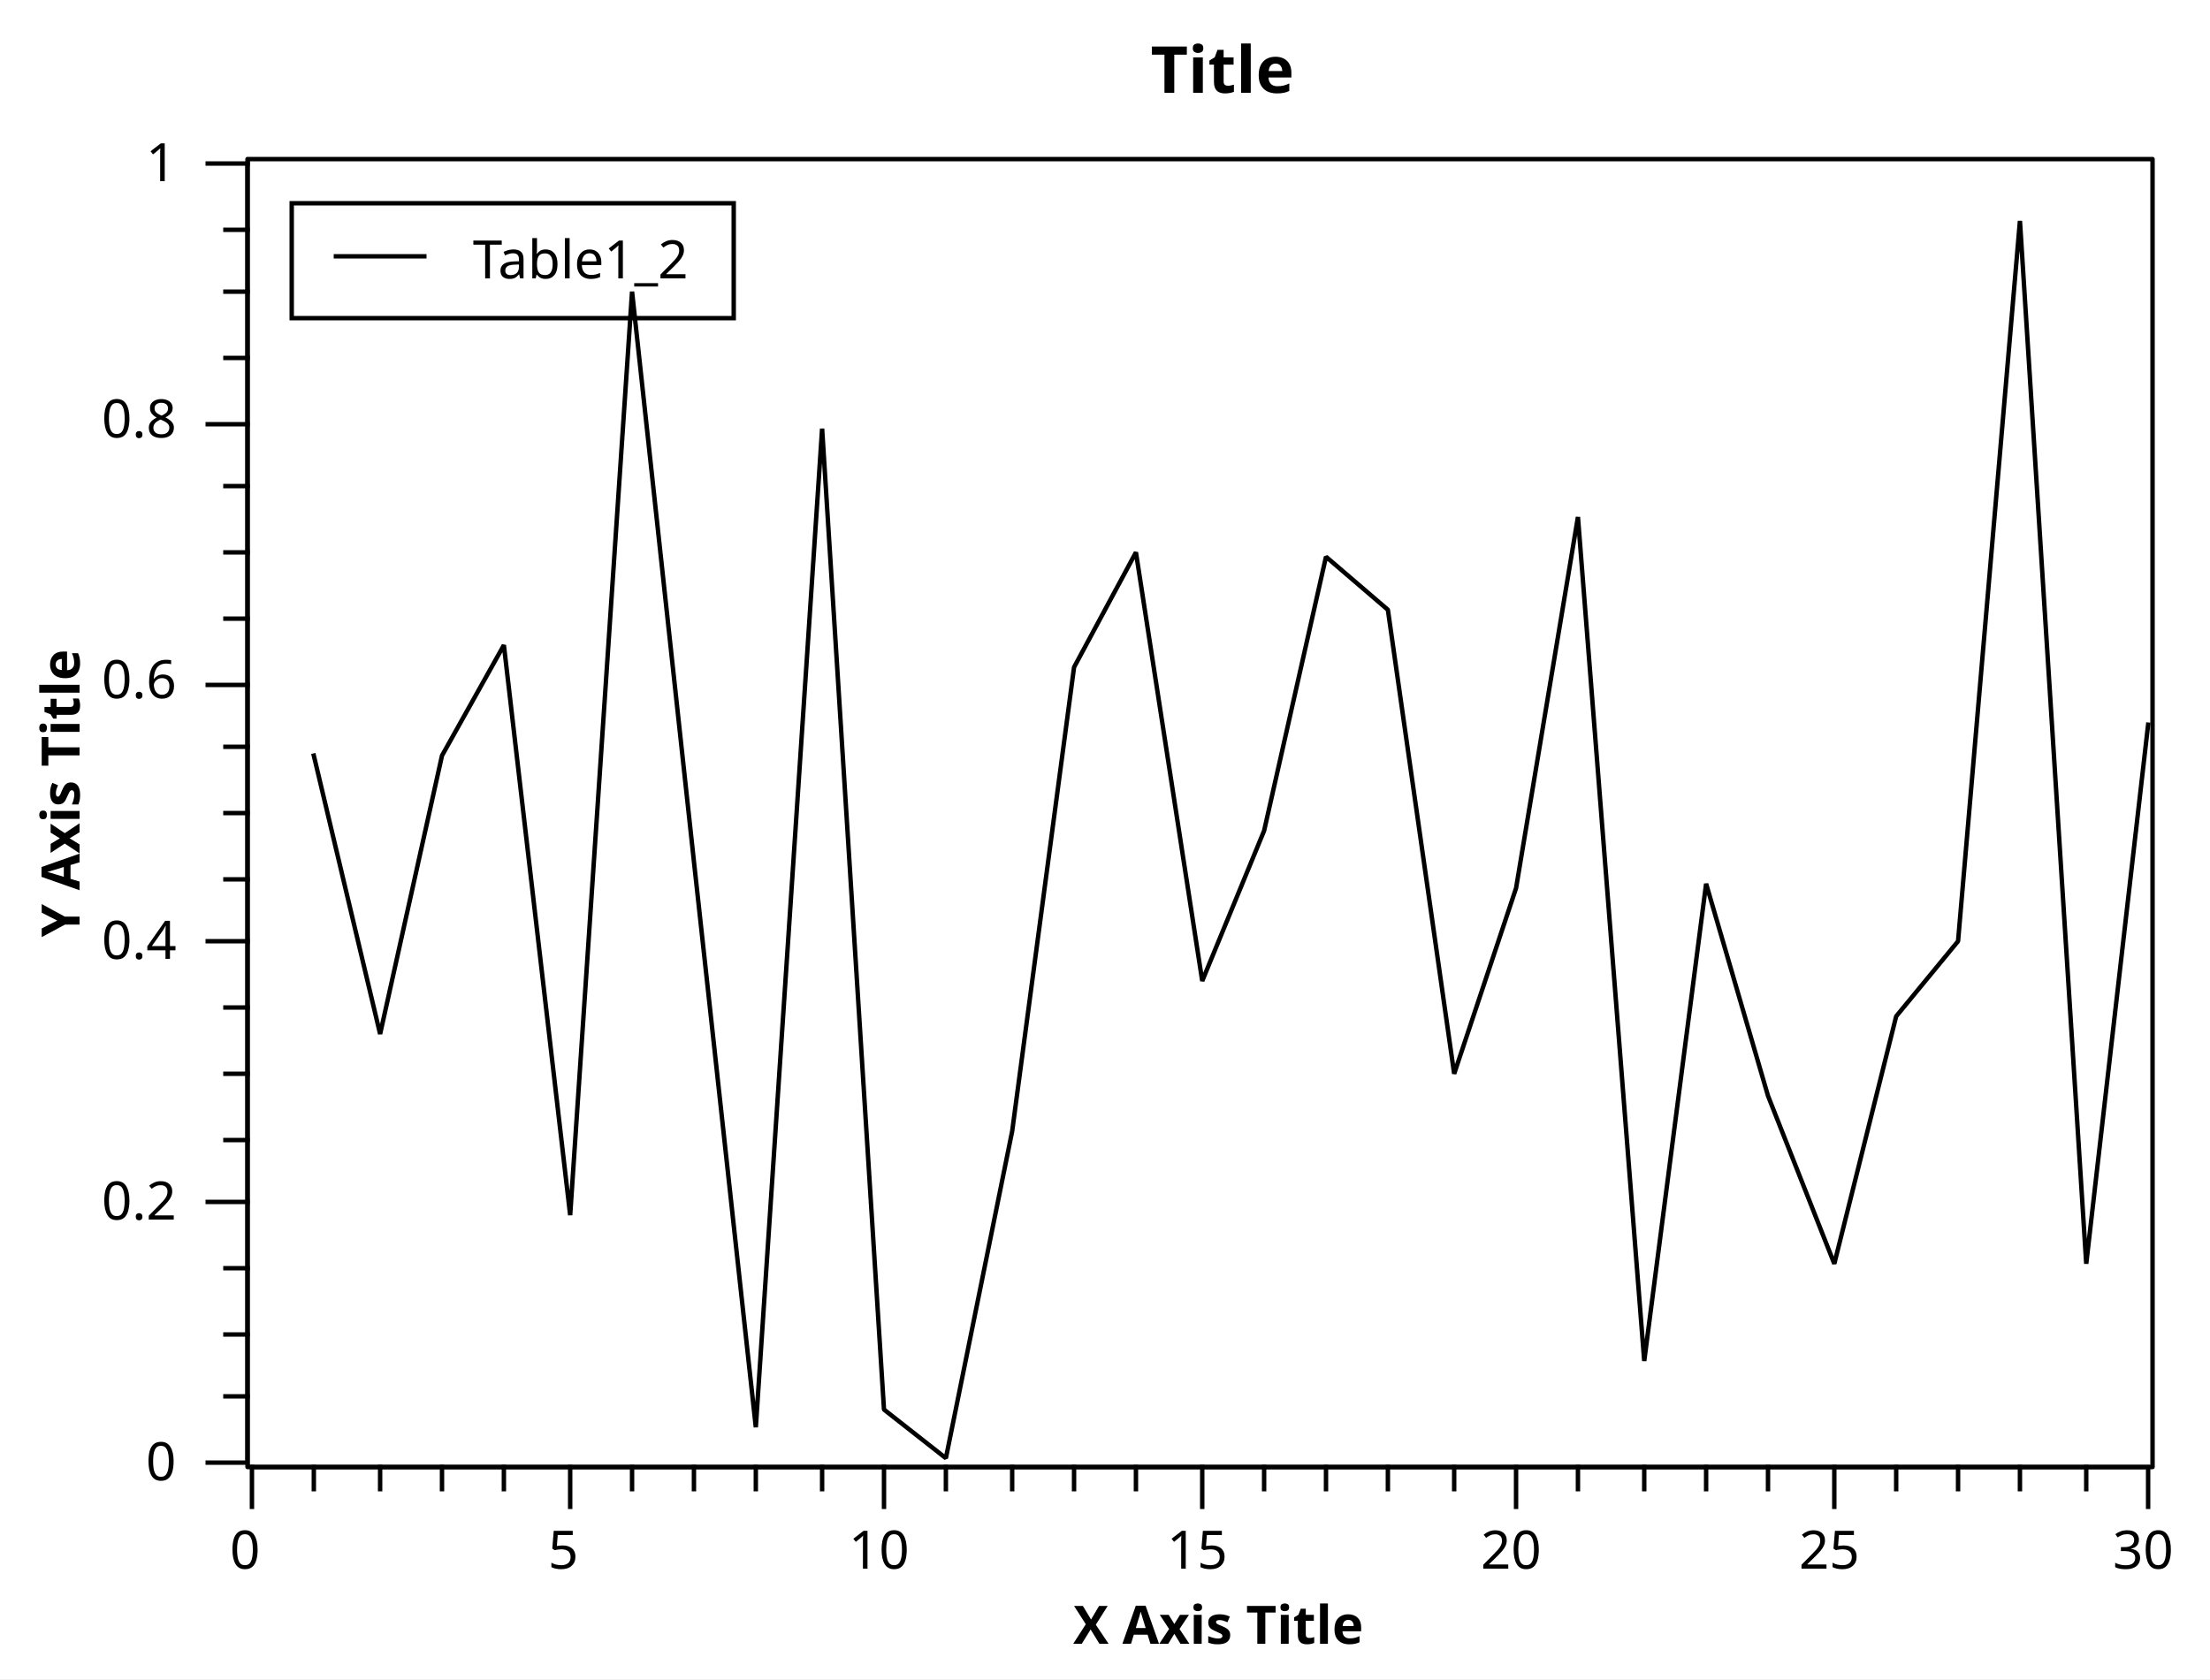
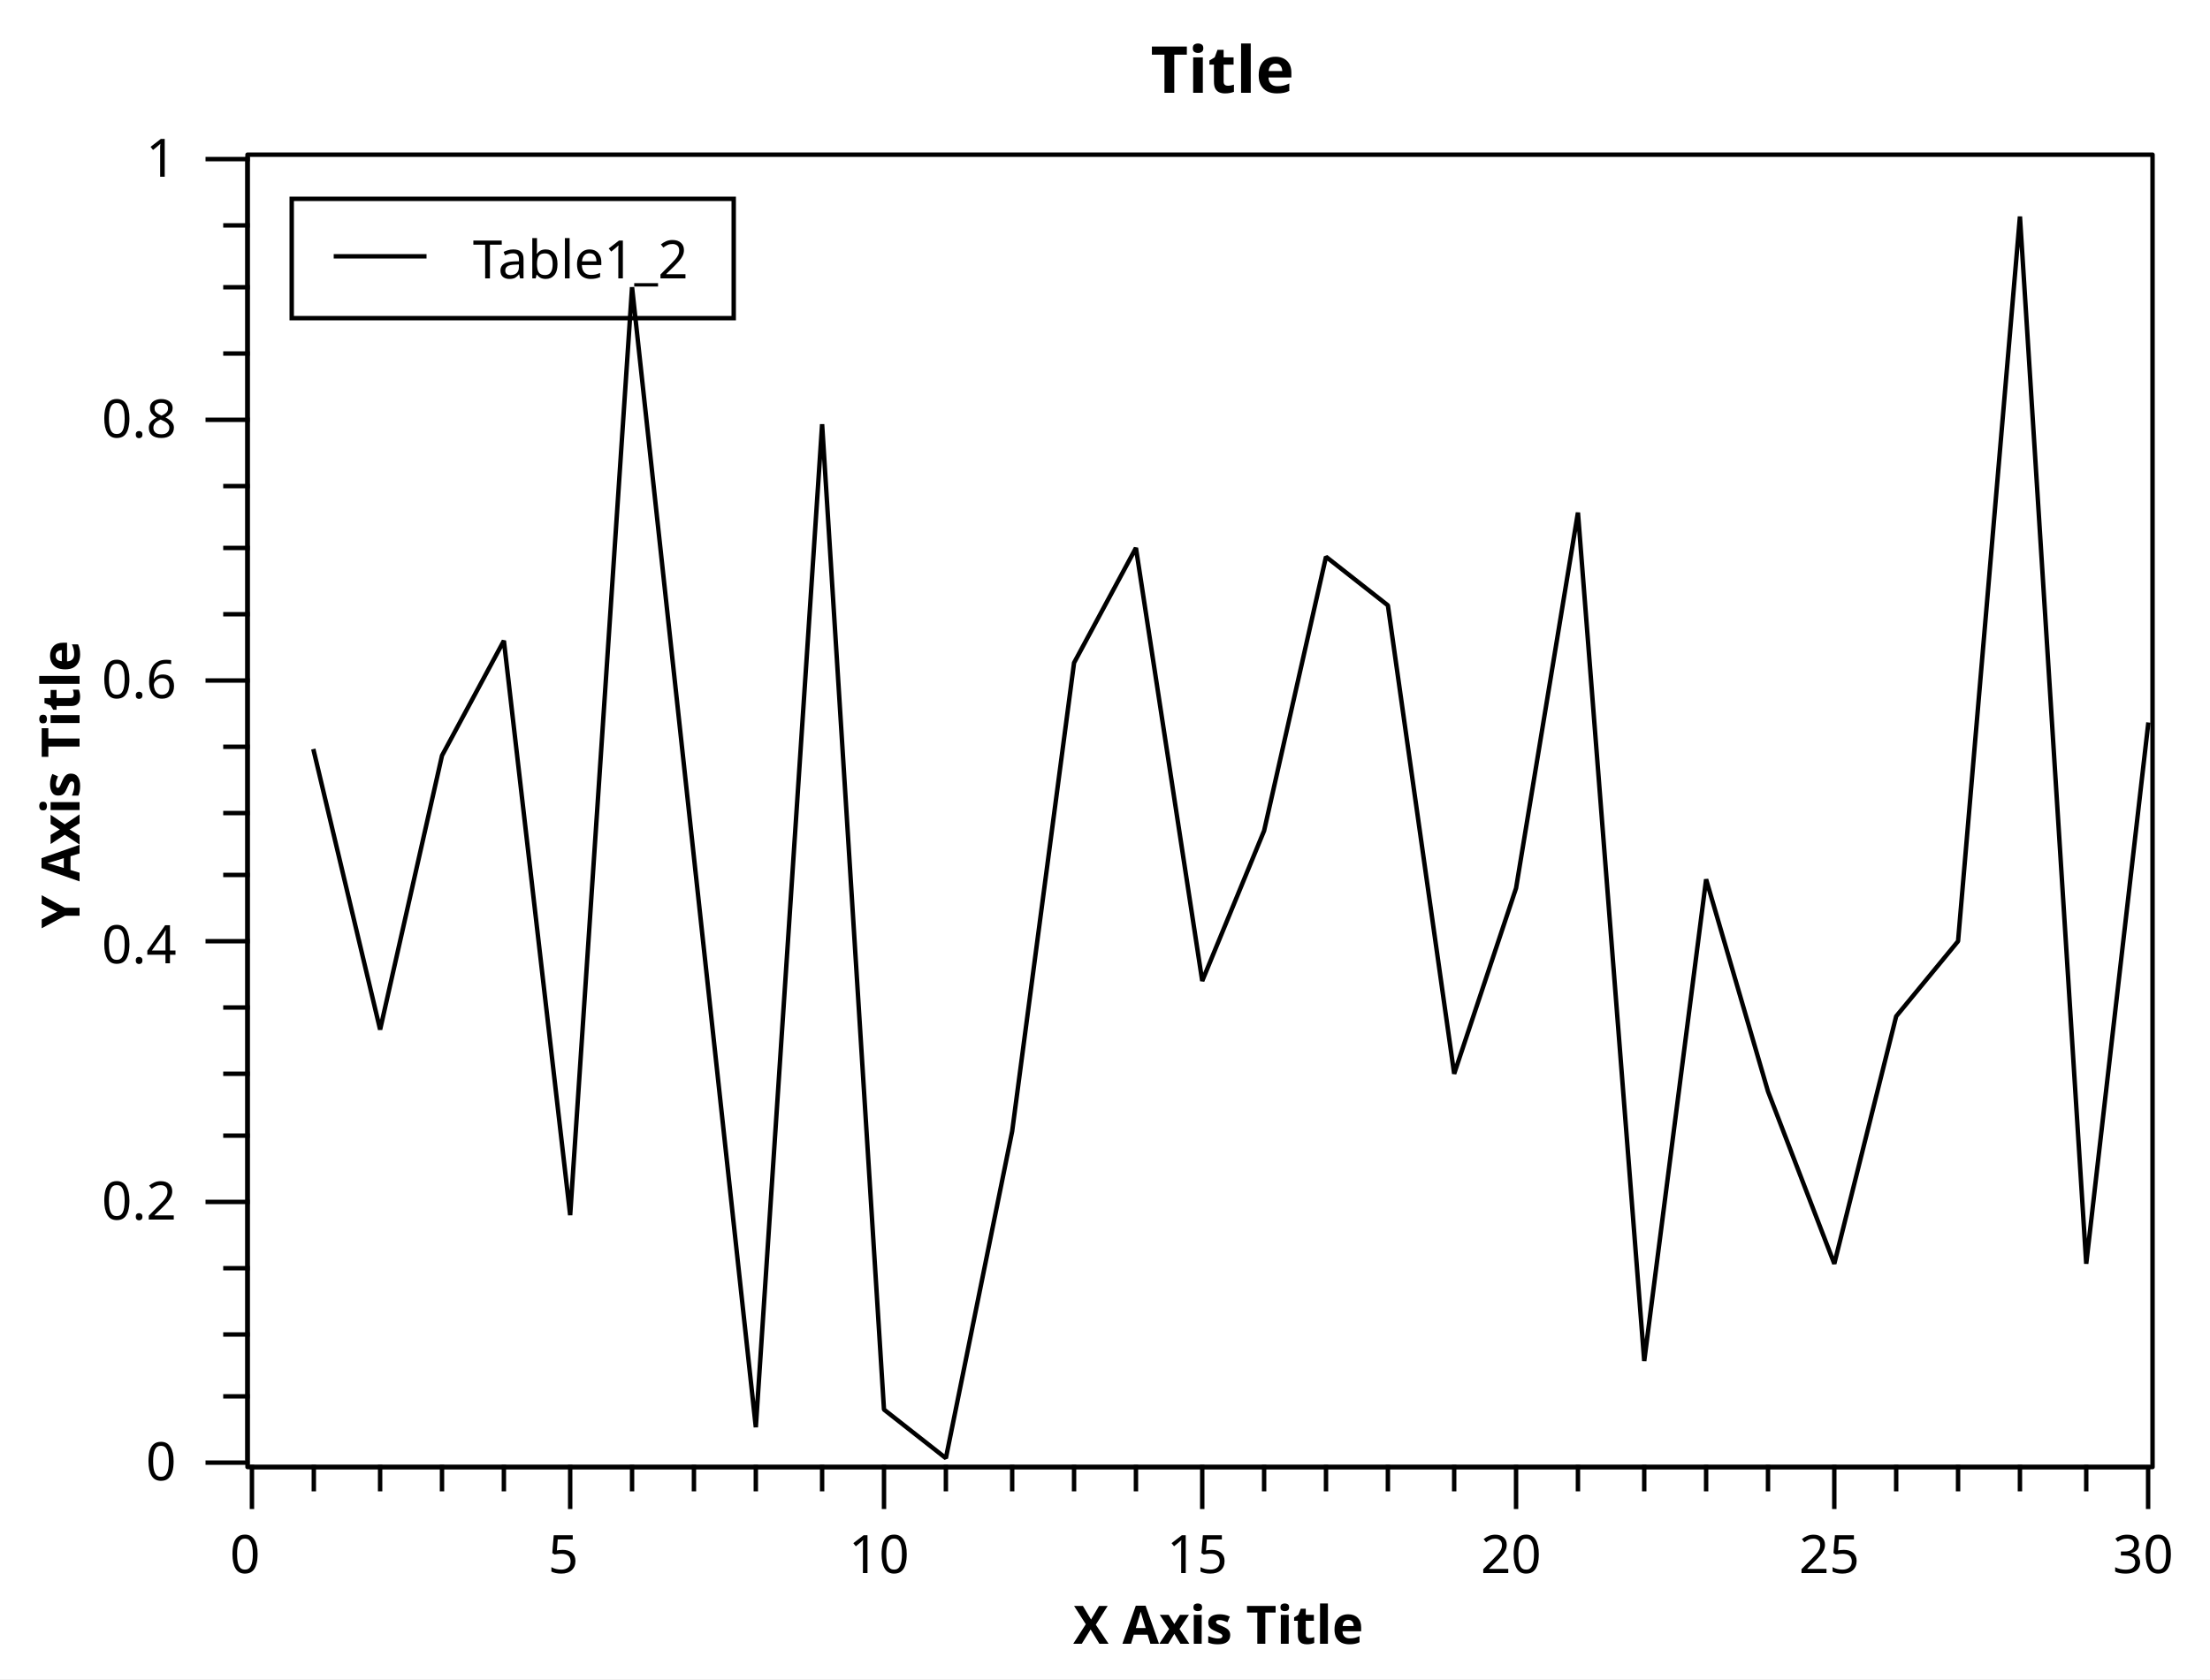
<svg xmlns="http://www.w3.org/2000/svg" width="132.292mm" height="100.542mm" viewBox="0 0 500 380" version="1.2" baseProfile="tiny">
  <defs>
</defs>
  <g fill="none" stroke="black" stroke-width="1" fill-rule="evenodd" stroke-linecap="square" stroke-linejoin="bevel">
    <g fill="#ffffff" fill-opacity="1" stroke="none" transform="matrix(1,0,0,1,0,0)" font-family="Sans Serif" font-size="12" font-weight="400" font-style="normal">
      <path vector-effect="non-scaling-stroke" fill-rule="evenodd" d="M0,0 L500,0 L500,380 L0,380 L0,0" />
    </g>
    <g fill="none" stroke="#000000" stroke-opacity="1" stroke-width="1" stroke-linecap="square" stroke-linejoin="bevel" transform="matrix(1,0,0,1,0,0)" font-family="Sans Serif" font-size="12" font-weight="400" font-style="normal">
</g>
    <g fill="#ffffff" fill-opacity="1" stroke="none" transform="matrix(1,0,0,1,0,0)" font-family="Sans Serif" font-size="12" font-weight="400" font-style="normal">
      <path vector-effect="non-scaling-stroke" fill-rule="evenodd" d="M5,5 L495,5 L495,375 L5,375 L5,5" />
    </g>
    <g fill="none" stroke="#000000" stroke-opacity="1" stroke-width="1" stroke-linecap="square" stroke-linejoin="bevel" transform="matrix(1,0,0,1,0,0)" font-family="Sans Serif" font-size="12" font-weight="400" font-style="normal">
</g>
    <g fill="none" stroke="#141312" stroke-opacity="1" stroke-width="1" stroke-linecap="square" stroke-linejoin="bevel" transform="matrix(1,0,0,1,0,0)" font-family="Roboto" font-size="18.667" font-weight="700" font-style="normal">
</g>
    <g fill="none" stroke="#000000" stroke-opacity="1" stroke-width="1" stroke-linecap="square" stroke-linejoin="bevel" transform="matrix(1,0,0,1,0,0)" font-family="Sans Serif" font-size="14.667" font-weight="700" font-style="normal">
      <text fill="#000000" fill-opacity="1" stroke="none" xml:space="preserve" x="260.312" y="21" font-family="Sans Serif" font-size="14.667" font-weight="700" font-style="normal">Title</text>
    </g>
    <g fill="none" stroke="#141312" stroke-opacity="1" stroke-width="1" stroke-linecap="square" stroke-linejoin="bevel" transform="matrix(1,0,0,1,0,0)" font-family="Roboto" font-size="18.667" font-weight="700" font-style="normal">
</g>
    <g fill="none" stroke="#000000" stroke-opacity="1" stroke-width="1" stroke-linecap="square" stroke-linejoin="bevel" transform="matrix(0,-1,1,0,5,336)" font-family="Sans Serif" font-size="12" font-weight="400" font-style="normal">
</g>
    <g fill="none" stroke="#000000" stroke-opacity="1" stroke-width="1" stroke-linecap="square" stroke-linejoin="bevel" transform="matrix(0,-1,1,0,5,336)" font-family="Sans Serif" font-size="12" font-weight="700" font-style="normal">
-       <text fill="#000000" fill-opacity="1" stroke="none" xml:space="preserve" x="123.922" y="13" font-family="Sans Serif" font-size="12" font-weight="700" font-style="normal">Y Axis Title</text>
+       <text fill="#000000" fill-opacity="1" stroke="none" xml:space="preserve" x="125.922" y="13" font-family="Sans Serif" font-size="12" font-weight="700" font-style="normal">Y Axis Title</text>
    </g>
    <g fill="none" stroke="#000000" stroke-opacity="1" stroke-width="1" stroke-linecap="square" stroke-linejoin="bevel" transform="matrix(0,-1,1,0,5,336)" font-family="Sans Serif" font-size="12" font-weight="400" font-style="normal">
</g>
    <g fill="none" stroke="#141312" stroke-opacity="1" stroke-width="1" stroke-linecap="square" stroke-linejoin="bevel" transform="matrix(1,0,0,1,0,0)" font-family="Roboto" font-size="18.667" font-weight="700" font-style="normal">
</g>
    <g fill="none" stroke="#141312" stroke-opacity="1" stroke-width="1" stroke-linecap="square" stroke-linejoin="bevel" transform="matrix(1,0,0,1,0,0)" font-family="Sans Serif" font-size="12" font-weight="400" font-style="normal">
</g>
    <g fill="none" stroke="#000000" stroke-opacity="1" stroke-width="1" stroke-linecap="square" stroke-linejoin="bevel" transform="matrix(1,0,0,1,0,0)" font-family="Sans Serif" font-size="12" font-weight="400" font-style="normal">
</g>
    <g fill="none" stroke="#000000" stroke-opacity="1" stroke-width="1" stroke-linecap="square" stroke-linejoin="bevel" transform="matrix(1,0,0,1,33,325)" font-family="Sans Serif" font-size="12" font-weight="400" font-style="normal">
      <text fill="#000000" fill-opacity="1" stroke="none" xml:space="preserve" x="0" y="10" font-family="Sans Serif" font-size="12" font-weight="400" font-style="normal">0</text>
    </g>
    <g fill="none" stroke="#000000" stroke-opacity="1" stroke-width="1" stroke-linecap="square" stroke-linejoin="bevel" transform="matrix(1,0,0,1,33,325)" font-family="Sans Serif" font-size="12" font-weight="400" font-style="normal">
</g>
    <g fill="none" stroke="#000000" stroke-opacity="1" stroke-width="1" stroke-linecap="square" stroke-linejoin="bevel" transform="matrix(1,0,0,1,0,0)" font-family="Sans Serif" font-size="12" font-weight="400" font-style="normal">
</g>
    <g fill="none" stroke="#000000" stroke-opacity="1" stroke-width="1" stroke-linecap="square" stroke-linejoin="bevel" transform="matrix(1,0,0,1,23,266)" font-family="Sans Serif" font-size="12" font-weight="400" font-style="normal">
      <text fill="#000000" fill-opacity="1" stroke="none" xml:space="preserve" x="0" y="10" font-family="Sans Serif" font-size="12" font-weight="400" font-style="normal">0.2</text>
    </g>
    <g fill="none" stroke="#000000" stroke-opacity="1" stroke-width="1" stroke-linecap="square" stroke-linejoin="bevel" transform="matrix(1,0,0,1,23,266)" font-family="Sans Serif" font-size="12" font-weight="400" font-style="normal">
</g>
    <g fill="none" stroke="#000000" stroke-opacity="1" stroke-width="1" stroke-linecap="square" stroke-linejoin="bevel" transform="matrix(1,0,0,1,0,0)" font-family="Sans Serif" font-size="12" font-weight="400" font-style="normal">
</g>
-     <g fill="none" stroke="#000000" stroke-opacity="1" stroke-width="1" stroke-linecap="square" stroke-linejoin="bevel" transform="matrix(1,0,0,1,23,207)" font-family="Sans Serif" font-size="12" font-weight="400" font-style="normal">
+     <g fill="none" stroke="#000000" stroke-opacity="1" stroke-width="1" stroke-linecap="square" stroke-linejoin="bevel" transform="matrix(1,0,0,1,23,208)" font-family="Sans Serif" font-size="12" font-weight="400" font-style="normal">
      <text fill="#000000" fill-opacity="1" stroke="none" xml:space="preserve" x="0" y="10" font-family="Sans Serif" font-size="12" font-weight="400" font-style="normal">0.4</text>
    </g>
-     <g fill="none" stroke="#000000" stroke-opacity="1" stroke-width="1" stroke-linecap="square" stroke-linejoin="bevel" transform="matrix(1,0,0,1,23,207)" font-family="Sans Serif" font-size="12" font-weight="400" font-style="normal">
+     <g fill="none" stroke="#000000" stroke-opacity="1" stroke-width="1" stroke-linecap="square" stroke-linejoin="bevel" transform="matrix(1,0,0,1,23,208)" font-family="Sans Serif" font-size="12" font-weight="400" font-style="normal">
</g>
    <g fill="none" stroke="#000000" stroke-opacity="1" stroke-width="1" stroke-linecap="square" stroke-linejoin="bevel" transform="matrix(1,0,0,1,0,0)" font-family="Sans Serif" font-size="12" font-weight="400" font-style="normal">
</g>
    <g fill="none" stroke="#000000" stroke-opacity="1" stroke-width="1" stroke-linecap="square" stroke-linejoin="bevel" transform="matrix(1,0,0,1,23,148)" font-family="Sans Serif" font-size="12" font-weight="400" font-style="normal">
      <text fill="#000000" fill-opacity="1" stroke="none" xml:space="preserve" x="0" y="10" font-family="Sans Serif" font-size="12" font-weight="400" font-style="normal">0.6</text>
    </g>
    <g fill="none" stroke="#000000" stroke-opacity="1" stroke-width="1" stroke-linecap="square" stroke-linejoin="bevel" transform="matrix(1,0,0,1,23,148)" font-family="Sans Serif" font-size="12" font-weight="400" font-style="normal">
</g>
    <g fill="none" stroke="#000000" stroke-opacity="1" stroke-width="1" stroke-linecap="square" stroke-linejoin="bevel" transform="matrix(1,0,0,1,0,0)" font-family="Sans Serif" font-size="12" font-weight="400" font-style="normal">
</g>
    <g fill="none" stroke="#000000" stroke-opacity="1" stroke-width="1" stroke-linecap="square" stroke-linejoin="bevel" transform="matrix(1,0,0,1,23,89)" font-family="Sans Serif" font-size="12" font-weight="400" font-style="normal">
      <text fill="#000000" fill-opacity="1" stroke="none" xml:space="preserve" x="0" y="10" font-family="Sans Serif" font-size="12" font-weight="400" font-style="normal">0.8</text>
    </g>
    <g fill="none" stroke="#000000" stroke-opacity="1" stroke-width="1" stroke-linecap="square" stroke-linejoin="bevel" transform="matrix(1,0,0,1,23,89)" font-family="Sans Serif" font-size="12" font-weight="400" font-style="normal">
</g>
    <g fill="none" stroke="#000000" stroke-opacity="1" stroke-width="1" stroke-linecap="square" stroke-linejoin="bevel" transform="matrix(1,0,0,1,0,0)" font-family="Sans Serif" font-size="12" font-weight="400" font-style="normal">
</g>
-     <g fill="none" stroke="#000000" stroke-opacity="1" stroke-width="1" stroke-linecap="square" stroke-linejoin="bevel" transform="matrix(1,0,0,1,33,31)" font-family="Sans Serif" font-size="12" font-weight="400" font-style="normal">
+     <g fill="none" stroke="#000000" stroke-opacity="1" stroke-width="1" stroke-linecap="square" stroke-linejoin="bevel" transform="matrix(1,0,0,1,33,30)" font-family="Sans Serif" font-size="12" font-weight="400" font-style="normal">
      <text fill="#000000" fill-opacity="1" stroke="none" xml:space="preserve" x="0" y="10" font-family="Sans Serif" font-size="12" font-weight="400" font-style="normal">1</text>
    </g>
-     <g fill="none" stroke="#000000" stroke-opacity="1" stroke-width="1" stroke-linecap="square" stroke-linejoin="bevel" transform="matrix(1,0,0,1,33,31)" font-family="Sans Serif" font-size="12" font-weight="400" font-style="normal">
+     <g fill="none" stroke="#000000" stroke-opacity="1" stroke-width="1" stroke-linecap="square" stroke-linejoin="bevel" transform="matrix(1,0,0,1,33,30)" font-family="Sans Serif" font-size="12" font-weight="400" font-style="normal">
</g>
    <g fill="none" stroke="#000000" stroke-opacity="1" stroke-width="1" stroke-linecap="square" stroke-linejoin="bevel" transform="matrix(1,0,0,1,0,0)" font-family="Sans Serif" font-size="12" font-weight="400" font-style="normal">
</g>
    <g fill="none" stroke="#141312" stroke-opacity="1" stroke-width="1" stroke-linecap="square" stroke-linejoin="bevel" transform="matrix(1,0,0,1,0,0)" font-family="Sans Serif" font-size="12" font-weight="400" font-style="normal">
</g>
    <g fill="none" stroke="#000000" stroke-opacity="1" stroke-width="1" stroke-linecap="square" stroke-linejoin="bevel" transform="matrix(1,0,0,1,0,0)" font-family="Sans Serif" font-size="12" font-weight="400" font-style="normal">
      <polyline fill="none" vector-effect="none" points="56,316 51,316 " />
      <polyline fill="none" vector-effect="none" points="56,287 51,287 " />
-       <polyline fill="none" vector-effect="none" points="56,258 51,258 " />
+       <polyline fill="none" vector-effect="none" points="56,257 51,257 " />
      <polyline fill="none" vector-effect="none" points="56,228 51,228 " />
-       <polyline fill="none" vector-effect="none" points="56,199 51,199 " />
+       <polyline fill="none" vector-effect="none" points="56,198 51,198 " />
      <polyline fill="none" vector-effect="none" points="56,169 51,169 " />
-       <polyline fill="none" vector-effect="none" points="56,140 51,140 " />
+       <polyline fill="none" vector-effect="none" points="56,139 51,139 " />
      <polyline fill="none" vector-effect="none" points="56,110 51,110 " />
-       <polyline fill="none" vector-effect="none" points="56,81 51,81 " />
-       <polyline fill="none" vector-effect="none" points="56,52 51,52 " />
+       <polyline fill="none" vector-effect="none" points="56,80 51,80 " />
+       <polyline fill="none" vector-effect="none" points="56,51 51,51 " />
      <polyline fill="none" vector-effect="none" points="56,302 51,302 " />
      <polyline fill="none" vector-effect="none" points="56,243 51,243 " />
      <polyline fill="none" vector-effect="none" points="56,184 51,184 " />
-       <polyline fill="none" vector-effect="none" points="56,125 51,125 " />
-       <polyline fill="none" vector-effect="none" points="56,66 51,66 " />
+       <polyline fill="none" vector-effect="none" points="56,124 51,124 " />
+       <polyline fill="none" vector-effect="none" points="56,65 51,65 " />
      <polyline fill="none" vector-effect="none" points="56,331 47,331 " />
      <polyline fill="none" vector-effect="none" points="56,272 47,272 " />
      <polyline fill="none" vector-effect="none" points="56,213 47,213 " />
-       <polyline fill="none" vector-effect="none" points="56,155 47,155 " />
-       <polyline fill="none" vector-effect="none" points="56,96 47,96 " />
-       <polyline fill="none" vector-effect="none" points="56,37 47,37 " />
-     </g>
-     <g fill="none" stroke="#141312" stroke-opacity="1" stroke-width="1" stroke-linecap="square" stroke-linejoin="bevel" transform="matrix(1,0,0,1,0,0)" font-family="Sans Serif" font-size="12" font-weight="400" font-style="normal">
- </g>
-     <g fill="none" stroke="#000000" stroke-opacity="1" stroke-width="1" stroke-linecap="square" stroke-linejoin="bevel" transform="matrix(1,0,0,1,0,0)" font-family="Sans Serif" font-size="12" font-weight="400" font-style="normal">
-       <polyline fill="none" vector-effect="none" points="56,37 56,330 " />
+       <polyline fill="none" vector-effect="none" points="56,154 47,154 " />
+       <polyline fill="none" vector-effect="none" points="56,95 47,95 " />
+       <polyline fill="none" vector-effect="none" points="56,36 47,36 " />
+     </g>
+     <g fill="none" stroke="#141312" stroke-opacity="1" stroke-width="1" stroke-linecap="square" stroke-linejoin="bevel" transform="matrix(1,0,0,1,0,0)" font-family="Sans Serif" font-size="12" font-weight="400" font-style="normal">
+ </g>
+     <g fill="none" stroke="#000000" stroke-opacity="1" stroke-width="1" stroke-linecap="square" stroke-linejoin="bevel" transform="matrix(1,0,0,1,0,0)" font-family="Sans Serif" font-size="12" font-weight="400" font-style="normal">
+       <polyline fill="none" vector-effect="none" points="56,36 56,330 " />
    </g>
    <g fill="none" stroke="#141312" stroke-opacity="1" stroke-width="1" stroke-linecap="square" stroke-linejoin="bevel" transform="matrix(1,0,0,1,0,0)" font-family="Sans Serif" font-size="12" font-weight="400" font-style="normal">
</g>
    <g fill="none" stroke="#141312" stroke-opacity="1" stroke-width="1" stroke-linecap="square" stroke-linejoin="bevel" transform="matrix(1,0,0,1,0,0)" font-family="Roboto" font-size="18.667" font-weight="700" font-style="normal">
</g>
    <g fill="none" stroke="#000000" stroke-opacity="1" stroke-width="1" stroke-linecap="square" stroke-linejoin="bevel" transform="matrix(1,0,0,1,52,332)" font-family="Sans Serif" font-size="12" font-weight="400" font-style="normal">
</g>
    <g fill="none" stroke="#000000" stroke-opacity="1" stroke-width="1" stroke-linecap="square" stroke-linejoin="bevel" transform="matrix(1,0,0,1,52,332)" font-family="Sans Serif" font-size="12" font-weight="700" font-style="normal">
      <text fill="#000000" fill-opacity="1" stroke="none" xml:space="preserve" x="190.812" y="40" font-family="Sans Serif" font-size="12" font-weight="700" font-style="normal">X Axis Title</text>
    </g>
    <g fill="none" stroke="#000000" stroke-opacity="1" stroke-width="1" stroke-linecap="square" stroke-linejoin="bevel" transform="matrix(1,0,0,1,52,332)" font-family="Sans Serif" font-size="12" font-weight="400" font-style="normal">
</g>
    <g fill="none" stroke="#141312" stroke-opacity="1" stroke-width="1" stroke-linecap="square" stroke-linejoin="bevel" transform="matrix(1,0,0,1,0,0)" font-family="Roboto" font-size="18.667" font-weight="700" font-style="normal">
</g>
    <g fill="none" stroke="#141312" stroke-opacity="1" stroke-width="1" stroke-linecap="square" stroke-linejoin="bevel" transform="matrix(1,0,0,1,0,0)" font-family="Sans Serif" font-size="12" font-weight="400" font-style="normal">
</g>
    <g fill="none" stroke="#000000" stroke-opacity="1" stroke-width="1" stroke-linecap="square" stroke-linejoin="bevel" transform="matrix(1,0,0,1,0,0)" font-family="Sans Serif" font-size="12" font-weight="400" font-style="normal">
</g>
-     <g fill="none" stroke="#000000" stroke-opacity="1" stroke-width="1" stroke-linecap="square" stroke-linejoin="bevel" transform="matrix(1,0,0,1,52,345)" font-family="Sans Serif" font-size="12" font-weight="400" font-style="normal">
+     <g fill="none" stroke="#000000" stroke-opacity="1" stroke-width="1" stroke-linecap="square" stroke-linejoin="bevel" transform="matrix(1,0,0,1,52,346)" font-family="Sans Serif" font-size="12" font-weight="400" font-style="normal">
      <text fill="#000000" fill-opacity="1" stroke="none" xml:space="preserve" x="0" y="10" font-family="Sans Serif" font-size="12" font-weight="400" font-style="normal">0</text>
    </g>
-     <g fill="none" stroke="#000000" stroke-opacity="1" stroke-width="1" stroke-linecap="square" stroke-linejoin="bevel" transform="matrix(1,0,0,1,52,345)" font-family="Sans Serif" font-size="12" font-weight="400" font-style="normal">
- </g>
-     <g fill="none" stroke="#000000" stroke-opacity="1" stroke-width="1" stroke-linecap="square" stroke-linejoin="bevel" transform="matrix(1,0,0,1,0,0)" font-family="Sans Serif" font-size="12" font-weight="400" font-style="normal">
- </g>
-     <g fill="none" stroke="#000000" stroke-opacity="1" stroke-width="1" stroke-linecap="square" stroke-linejoin="bevel" transform="matrix(1,0,0,1,124,345)" font-family="Sans Serif" font-size="12" font-weight="400" font-style="normal">
+     <g fill="none" stroke="#000000" stroke-opacity="1" stroke-width="1" stroke-linecap="square" stroke-linejoin="bevel" transform="matrix(1,0,0,1,52,346)" font-family="Sans Serif" font-size="12" font-weight="400" font-style="normal">
+ </g>
+     <g fill="none" stroke="#000000" stroke-opacity="1" stroke-width="1" stroke-linecap="square" stroke-linejoin="bevel" transform="matrix(1,0,0,1,0,0)" font-family="Sans Serif" font-size="12" font-weight="400" font-style="normal">
+ </g>
+     <g fill="none" stroke="#000000" stroke-opacity="1" stroke-width="1" stroke-linecap="square" stroke-linejoin="bevel" transform="matrix(1,0,0,1,124,346)" font-family="Sans Serif" font-size="12" font-weight="400" font-style="normal">
      <text fill="#000000" fill-opacity="1" stroke="none" xml:space="preserve" x="0" y="10" font-family="Sans Serif" font-size="12" font-weight="400" font-style="normal">5</text>
    </g>
-     <g fill="none" stroke="#000000" stroke-opacity="1" stroke-width="1" stroke-linecap="square" stroke-linejoin="bevel" transform="matrix(1,0,0,1,124,345)" font-family="Sans Serif" font-size="12" font-weight="400" font-style="normal">
- </g>
-     <g fill="none" stroke="#000000" stroke-opacity="1" stroke-width="1" stroke-linecap="square" stroke-linejoin="bevel" transform="matrix(1,0,0,1,0,0)" font-family="Sans Serif" font-size="12" font-weight="400" font-style="normal">
- </g>
-     <g fill="none" stroke="#000000" stroke-opacity="1" stroke-width="1" stroke-linecap="square" stroke-linejoin="bevel" transform="matrix(1,0,0,1,192,345)" font-family="Sans Serif" font-size="12" font-weight="400" font-style="normal">
+     <g fill="none" stroke="#000000" stroke-opacity="1" stroke-width="1" stroke-linecap="square" stroke-linejoin="bevel" transform="matrix(1,0,0,1,124,346)" font-family="Sans Serif" font-size="12" font-weight="400" font-style="normal">
+ </g>
+     <g fill="none" stroke="#000000" stroke-opacity="1" stroke-width="1" stroke-linecap="square" stroke-linejoin="bevel" transform="matrix(1,0,0,1,0,0)" font-family="Sans Serif" font-size="12" font-weight="400" font-style="normal">
+ </g>
+     <g fill="none" stroke="#000000" stroke-opacity="1" stroke-width="1" stroke-linecap="square" stroke-linejoin="bevel" transform="matrix(1,0,0,1,192,346)" font-family="Sans Serif" font-size="12" font-weight="400" font-style="normal">
      <text fill="#000000" fill-opacity="1" stroke="none" xml:space="preserve" x="0" y="10" font-family="Sans Serif" font-size="12" font-weight="400" font-style="normal">10</text>
    </g>
-     <g fill="none" stroke="#000000" stroke-opacity="1" stroke-width="1" stroke-linecap="square" stroke-linejoin="bevel" transform="matrix(1,0,0,1,192,345)" font-family="Sans Serif" font-size="12" font-weight="400" font-style="normal">
- </g>
-     <g fill="none" stroke="#000000" stroke-opacity="1" stroke-width="1" stroke-linecap="square" stroke-linejoin="bevel" transform="matrix(1,0,0,1,0,0)" font-family="Sans Serif" font-size="12" font-weight="400" font-style="normal">
- </g>
-     <g fill="none" stroke="#000000" stroke-opacity="1" stroke-width="1" stroke-linecap="square" stroke-linejoin="bevel" transform="matrix(1,0,0,1,264,345)" font-family="Sans Serif" font-size="12" font-weight="400" font-style="normal">
+     <g fill="none" stroke="#000000" stroke-opacity="1" stroke-width="1" stroke-linecap="square" stroke-linejoin="bevel" transform="matrix(1,0,0,1,192,346)" font-family="Sans Serif" font-size="12" font-weight="400" font-style="normal">
+ </g>
+     <g fill="none" stroke="#000000" stroke-opacity="1" stroke-width="1" stroke-linecap="square" stroke-linejoin="bevel" transform="matrix(1,0,0,1,0,0)" font-family="Sans Serif" font-size="12" font-weight="400" font-style="normal">
+ </g>
+     <g fill="none" stroke="#000000" stroke-opacity="1" stroke-width="1" stroke-linecap="square" stroke-linejoin="bevel" transform="matrix(1,0,0,1,264,346)" font-family="Sans Serif" font-size="12" font-weight="400" font-style="normal">
      <text fill="#000000" fill-opacity="1" stroke="none" xml:space="preserve" x="0" y="10" font-family="Sans Serif" font-size="12" font-weight="400" font-style="normal">15</text>
    </g>
-     <g fill="none" stroke="#000000" stroke-opacity="1" stroke-width="1" stroke-linecap="square" stroke-linejoin="bevel" transform="matrix(1,0,0,1,264,345)" font-family="Sans Serif" font-size="12" font-weight="400" font-style="normal">
- </g>
-     <g fill="none" stroke="#000000" stroke-opacity="1" stroke-width="1" stroke-linecap="square" stroke-linejoin="bevel" transform="matrix(1,0,0,1,0,0)" font-family="Sans Serif" font-size="12" font-weight="400" font-style="normal">
- </g>
-     <g fill="none" stroke="#000000" stroke-opacity="1" stroke-width="1" stroke-linecap="square" stroke-linejoin="bevel" transform="matrix(1,0,0,1,335,345)" font-family="Sans Serif" font-size="12" font-weight="400" font-style="normal">
+     <g fill="none" stroke="#000000" stroke-opacity="1" stroke-width="1" stroke-linecap="square" stroke-linejoin="bevel" transform="matrix(1,0,0,1,264,346)" font-family="Sans Serif" font-size="12" font-weight="400" font-style="normal">
+ </g>
+     <g fill="none" stroke="#000000" stroke-opacity="1" stroke-width="1" stroke-linecap="square" stroke-linejoin="bevel" transform="matrix(1,0,0,1,0,0)" font-family="Sans Serif" font-size="12" font-weight="400" font-style="normal">
+ </g>
+     <g fill="none" stroke="#000000" stroke-opacity="1" stroke-width="1" stroke-linecap="square" stroke-linejoin="bevel" transform="matrix(1,0,0,1,335,346)" font-family="Sans Serif" font-size="12" font-weight="400" font-style="normal">
      <text fill="#000000" fill-opacity="1" stroke="none" xml:space="preserve" x="0" y="10" font-family="Sans Serif" font-size="12" font-weight="400" font-style="normal">20</text>
    </g>
-     <g fill="none" stroke="#000000" stroke-opacity="1" stroke-width="1" stroke-linecap="square" stroke-linejoin="bevel" transform="matrix(1,0,0,1,335,345)" font-family="Sans Serif" font-size="12" font-weight="400" font-style="normal">
- </g>
-     <g fill="none" stroke="#000000" stroke-opacity="1" stroke-width="1" stroke-linecap="square" stroke-linejoin="bevel" transform="matrix(1,0,0,1,0,0)" font-family="Sans Serif" font-size="12" font-weight="400" font-style="normal">
- </g>
-     <g fill="none" stroke="#000000" stroke-opacity="1" stroke-width="1" stroke-linecap="square" stroke-linejoin="bevel" transform="matrix(1,0,0,1,407,345)" font-family="Sans Serif" font-size="12" font-weight="400" font-style="normal">
+     <g fill="none" stroke="#000000" stroke-opacity="1" stroke-width="1" stroke-linecap="square" stroke-linejoin="bevel" transform="matrix(1,0,0,1,335,346)" font-family="Sans Serif" font-size="12" font-weight="400" font-style="normal">
+ </g>
+     <g fill="none" stroke="#000000" stroke-opacity="1" stroke-width="1" stroke-linecap="square" stroke-linejoin="bevel" transform="matrix(1,0,0,1,0,0)" font-family="Sans Serif" font-size="12" font-weight="400" font-style="normal">
+ </g>
+     <g fill="none" stroke="#000000" stroke-opacity="1" stroke-width="1" stroke-linecap="square" stroke-linejoin="bevel" transform="matrix(1,0,0,1,407,346)" font-family="Sans Serif" font-size="12" font-weight="400" font-style="normal">
      <text fill="#000000" fill-opacity="1" stroke="none" xml:space="preserve" x="0" y="10" font-family="Sans Serif" font-size="12" font-weight="400" font-style="normal">25</text>
    </g>
-     <g fill="none" stroke="#000000" stroke-opacity="1" stroke-width="1" stroke-linecap="square" stroke-linejoin="bevel" transform="matrix(1,0,0,1,407,345)" font-family="Sans Serif" font-size="12" font-weight="400" font-style="normal">
- </g>
-     <g fill="none" stroke="#000000" stroke-opacity="1" stroke-width="1" stroke-linecap="square" stroke-linejoin="bevel" transform="matrix(1,0,0,1,0,0)" font-family="Sans Serif" font-size="12" font-weight="400" font-style="normal">
- </g>
-     <g fill="none" stroke="#000000" stroke-opacity="1" stroke-width="1" stroke-linecap="square" stroke-linejoin="bevel" transform="matrix(1,0,0,1,478,345)" font-family="Sans Serif" font-size="12" font-weight="400" font-style="normal">
+     <g fill="none" stroke="#000000" stroke-opacity="1" stroke-width="1" stroke-linecap="square" stroke-linejoin="bevel" transform="matrix(1,0,0,1,407,346)" font-family="Sans Serif" font-size="12" font-weight="400" font-style="normal">
+ </g>
+     <g fill="none" stroke="#000000" stroke-opacity="1" stroke-width="1" stroke-linecap="square" stroke-linejoin="bevel" transform="matrix(1,0,0,1,0,0)" font-family="Sans Serif" font-size="12" font-weight="400" font-style="normal">
+ </g>
+     <g fill="none" stroke="#000000" stroke-opacity="1" stroke-width="1" stroke-linecap="square" stroke-linejoin="bevel" transform="matrix(1,0,0,1,478,346)" font-family="Sans Serif" font-size="12" font-weight="400" font-style="normal">
      <text fill="#000000" fill-opacity="1" stroke="none" xml:space="preserve" x="0" y="10" font-family="Sans Serif" font-size="12" font-weight="400" font-style="normal">30</text>
    </g>
-     <g fill="none" stroke="#000000" stroke-opacity="1" stroke-width="1" stroke-linecap="square" stroke-linejoin="bevel" transform="matrix(1,0,0,1,478,345)" font-family="Sans Serif" font-size="12" font-weight="400" font-style="normal">
+     <g fill="none" stroke="#000000" stroke-opacity="1" stroke-width="1" stroke-linecap="square" stroke-linejoin="bevel" transform="matrix(1,0,0,1,478,346)" font-family="Sans Serif" font-size="12" font-weight="400" font-style="normal">
</g>
    <g fill="none" stroke="#000000" stroke-opacity="1" stroke-width="1" stroke-linecap="square" stroke-linejoin="bevel" transform="matrix(1,0,0,1,0,0)" font-family="Sans Serif" font-size="12" font-weight="400" font-style="normal">
</g>
    <g fill="none" stroke="#141312" stroke-opacity="1" stroke-width="1" stroke-linecap="square" stroke-linejoin="bevel" transform="matrix(1,0,0,1,0,0)" font-family="Sans Serif" font-size="12" font-weight="400" font-style="normal">
</g>
    <g fill="none" stroke="#000000" stroke-opacity="1" stroke-width="1" stroke-linecap="square" stroke-linejoin="bevel" transform="matrix(1,0,0,1,0,0)" font-family="Sans Serif" font-size="12" font-weight="400" font-style="normal">
      <polyline fill="none" vector-effect="none" points="71,332 71,337 " />
      <polyline fill="none" vector-effect="none" points="86,332 86,337 " />
      <polyline fill="none" vector-effect="none" points="100,332 100,337 " />
      <polyline fill="none" vector-effect="none" points="114,332 114,337 " />
      <polyline fill="none" vector-effect="none" points="143,332 143,337 " />
      <polyline fill="none" vector-effect="none" points="157,332 157,337 " />
      <polyline fill="none" vector-effect="none" points="171,332 171,337 " />
      <polyline fill="none" vector-effect="none" points="186,332 186,337 " />
      <polyline fill="none" vector-effect="none" points="214,332 214,337 " />
      <polyline fill="none" vector-effect="none" points="229,332 229,337 " />
      <polyline fill="none" vector-effect="none" points="243,332 243,337 " />
      <polyline fill="none" vector-effect="none" points="257,332 257,337 " />
      <polyline fill="none" vector-effect="none" points="286,332 286,337 " />
      <polyline fill="none" vector-effect="none" points="300,332 300,337 " />
      <polyline fill="none" vector-effect="none" points="314,332 314,337 " />
      <polyline fill="none" vector-effect="none" points="329,332 329,337 " />
      <polyline fill="none" vector-effect="none" points="357,332 357,337 " />
      <polyline fill="none" vector-effect="none" points="372,332 372,337 " />
      <polyline fill="none" vector-effect="none" points="386,332 386,337 " />
      <polyline fill="none" vector-effect="none" points="400,332 400,337 " />
      <polyline fill="none" vector-effect="none" points="429,332 429,337 " />
      <polyline fill="none" vector-effect="none" points="443,332 443,337 " />
      <polyline fill="none" vector-effect="none" points="457,332 457,337 " />
      <polyline fill="none" vector-effect="none" points="472,332 472,337 " />
      <polyline fill="none" vector-effect="none" points="57,332 57,341 " />
      <polyline fill="none" vector-effect="none" points="129,332 129,341 " />
      <polyline fill="none" vector-effect="none" points="200,332 200,341 " />
      <polyline fill="none" vector-effect="none" points="272,332 272,341 " />
      <polyline fill="none" vector-effect="none" points="343,332 343,341 " />
      <polyline fill="none" vector-effect="none" points="415,332 415,341 " />
      <polyline fill="none" vector-effect="none" points="486,332 486,341 " />
    </g>
    <g fill="none" stroke="#141312" stroke-opacity="1" stroke-width="1" stroke-linecap="square" stroke-linejoin="bevel" transform="matrix(1,0,0,1,0,0)" font-family="Sans Serif" font-size="12" font-weight="400" font-style="normal">
</g>
    <g fill="none" stroke="#000000" stroke-opacity="1" stroke-width="1" stroke-linecap="square" stroke-linejoin="bevel" transform="matrix(1,0,0,1,0,0)" font-family="Sans Serif" font-size="12" font-weight="400" font-style="normal">
      <polyline fill="none" vector-effect="none" points="57,332 485,332 " />
    </g>
    <g fill="none" stroke="#141312" stroke-opacity="1" stroke-width="1" stroke-linecap="square" stroke-linejoin="bevel" transform="matrix(1,0,0,1,0,0)" font-family="Sans Serif" font-size="12" font-weight="400" font-style="normal">
</g>
    <g fill="none" stroke="#141312" stroke-opacity="1" stroke-width="1" stroke-linecap="square" stroke-linejoin="bevel" transform="matrix(1,0,0,1,0,0)" font-family="Roboto" font-size="18.667" font-weight="700" font-style="normal">
</g>
    <g fill="#ffffff" fill-opacity="1" stroke="none" transform="matrix(1,0,0,1,0,0)" font-family="Roboto" font-size="18.667" font-weight="700" font-style="normal">
-       <path vector-effect="non-scaling-stroke" fill-rule="evenodd" d="M57,37 L486,37 L486,331 L57,331 L57,37" />
+       <path vector-effect="non-scaling-stroke" fill-rule="evenodd" d="M57,36 L486,36 L486,331 L57,331 L57,36" />
    </g>
    <g fill="none" stroke="#141312" stroke-opacity="1" stroke-width="1" stroke-linecap="square" stroke-linejoin="bevel" transform="matrix(1,0,0,1,0,0)" font-family="Roboto" font-size="18.667" font-weight="700" font-style="normal">
</g>
    <g fill="none" stroke="#141312" stroke-opacity="1" stroke-width="1" stroke-linecap="square" stroke-linejoin="bevel" transform="matrix(1,0,0,1,0,0)" font-family="Roboto" font-size="18.667" font-weight="700" font-style="normal">
</g>
    <g fill="none" stroke="#141312" stroke-opacity="1" stroke-width="1" stroke-linecap="square" stroke-linejoin="bevel" transform="matrix(1,0,0,1,0,0)" font-family="Roboto" font-size="18.667" font-weight="700" font-style="normal">
</g>
    <g fill="none" stroke="#000000" stroke-opacity="1" stroke-width="1" stroke-linecap="square" stroke-linejoin="bevel" transform="matrix(1,0,0,1,0,0)" font-family="Roboto" font-size="18.667" font-weight="700" font-style="normal">
-       <polyline fill="none" vector-effect="non-scaling-stroke" points="71,171 86,234 100,171 114,146 129,275 143,66 157,195 171,323 186,97 200,319 214,330 229,256 243,151 257,125 272,222 286,188 300,126 314,138 329,243 343,201 357,117 372,308 386,200 400,248 415,286 429,230 443,213 457,50 472,286 486,164 " />
+       <polyline fill="none" vector-effect="non-scaling-stroke" points="71,170 86,233 100,171 114,145 129,275 143,65 157,194 171,323 186,96 200,319 214,330 229,256 243,150 257,124 272,222 286,188 300,126 314,137 329,243 343,201 357,116 372,308 386,199 400,247 415,286 429,230 443,213 457,49 472,286 486,164 " />
    </g>
    <g fill="none" stroke="#141312" stroke-opacity="1" stroke-width="1" stroke-linecap="square" stroke-linejoin="bevel" transform="matrix(1,0,0,1,0,0)" font-family="Roboto" font-size="18.667" font-weight="700" font-style="normal">
</g>
    <g fill="none" stroke="#141312" stroke-opacity="1" stroke-width="1" stroke-linecap="square" stroke-linejoin="bevel" transform="matrix(1,0,0,1,0,0)" font-family="Roboto" font-size="18.667" font-weight="700" font-style="normal">
</g>
    <g fill="none" stroke="#141312" stroke-opacity="1" stroke-width="1" stroke-linecap="square" stroke-linejoin="bevel" transform="matrix(1,0,0,1,0,0)" font-family="Roboto" font-size="18.667" font-weight="700" font-style="normal">
</g>
    <g fill="#ffffff" fill-opacity="0" stroke="none" transform="matrix(1,0,0,1,0,0)" font-family="Roboto" font-size="18.667" font-weight="700" font-style="normal">
-       <path vector-effect="non-scaling-stroke" fill-rule="evenodd" d="M66,46 L166,46 L166,72 L66,72 L66,46" />
+       <path vector-effect="non-scaling-stroke" fill-rule="evenodd" d="M66,45 L166,45 L166,72 L66,72 L66,45" />
    </g>
    <g fill="none" stroke="#000000" stroke-opacity="1" stroke-width="1" stroke-linecap="square" stroke-linejoin="miter" stroke-miterlimit="2" transform="matrix(1,0,0,1,0,0)" font-family="Roboto" font-size="18.667" font-weight="700" font-style="normal">
-       <path vector-effect="none" fill-rule="evenodd" d="M66,46 L166,46 L166,72 L66,72 L66,46" />
+       <path vector-effect="none" fill-rule="evenodd" d="M66,45 L166,45 L166,72 L66,72 L66,45" />
    </g>
    <g fill="none" stroke="#141312" stroke-opacity="1" stroke-width="1" stroke-linecap="square" stroke-linejoin="bevel" transform="matrix(1,0,0,1,0,0)" font-family="Roboto" font-size="18.667" font-weight="700" font-style="normal">
</g>
    <g fill="none" stroke="#000000" stroke-opacity="1" stroke-width="1" stroke-linecap="square" stroke-linejoin="bevel" transform="matrix(1,0,0,1,0,0)" font-family="Roboto" font-size="18.667" font-weight="700" font-style="normal">
      <polyline fill="none" vector-effect="none" points="76,58 96,58 " />
    </g>
    <g fill="none" stroke="#141312" stroke-opacity="1" stroke-width="1" stroke-linecap="square" stroke-linejoin="bevel" transform="matrix(1,0,0,1,0,0)" font-family="Roboto" font-size="18.667" font-weight="700" font-style="normal">
</g>
    <g fill="none" stroke="#000000" stroke-opacity="1" stroke-width="1" stroke-linecap="square" stroke-linejoin="bevel" transform="matrix(1,0,0,1,0,0)" font-family="Sans Serif" font-size="12" font-weight="400" font-style="normal">
      <text fill="#000000" fill-opacity="1" stroke="none" xml:space="preserve" x="106.969" y="63" font-family="Sans Serif" font-size="12" font-weight="400" font-style="normal">Table1_2</text>
    </g>
    <g fill="none" stroke="#141312" stroke-opacity="1" stroke-width="1" stroke-linecap="square" stroke-linejoin="bevel" transform="matrix(1,0,0,1,0,0)" font-family="Roboto" font-size="18.667" font-weight="700" font-style="normal">
</g>
    <g fill="none" stroke="#141312" stroke-opacity="1" stroke-width="1" stroke-linecap="square" stroke-linejoin="bevel" transform="matrix(1,0,0,1,0,0)" font-family="Roboto" font-size="18.667" font-weight="700" font-style="normal">
</g>
    <g fill="none" stroke="#000000" stroke-opacity="1" stroke-width="1" stroke-linecap="round" stroke-linejoin="round" transform="matrix(1,0,0,1,0,0)" font-family="Roboto" font-size="18.667" font-weight="700" font-style="normal">
-       <path vector-effect="none" fill-rule="evenodd" d="M56,36 L487,36 L487,332 L56,332 L56,36" />
+       <path vector-effect="none" fill-rule="evenodd" d="M56,35 L487,35 L487,332 L56,332 L56,35" />
    </g>
    <g fill="none" stroke="#141312" stroke-opacity="1" stroke-width="1" stroke-linecap="square" stroke-linejoin="bevel" transform="matrix(1,0,0,1,0,0)" font-family="Roboto" font-size="18.667" font-weight="700" font-style="normal">
</g>
    <g fill="none" stroke="#000000" stroke-opacity="1" stroke-width="1" stroke-linecap="square" stroke-linejoin="bevel" transform="matrix(1,0,0,1,0,0)" font-family="Sans Serif" font-size="12" font-weight="400" font-style="normal">
</g>
  </g>
</svg>
